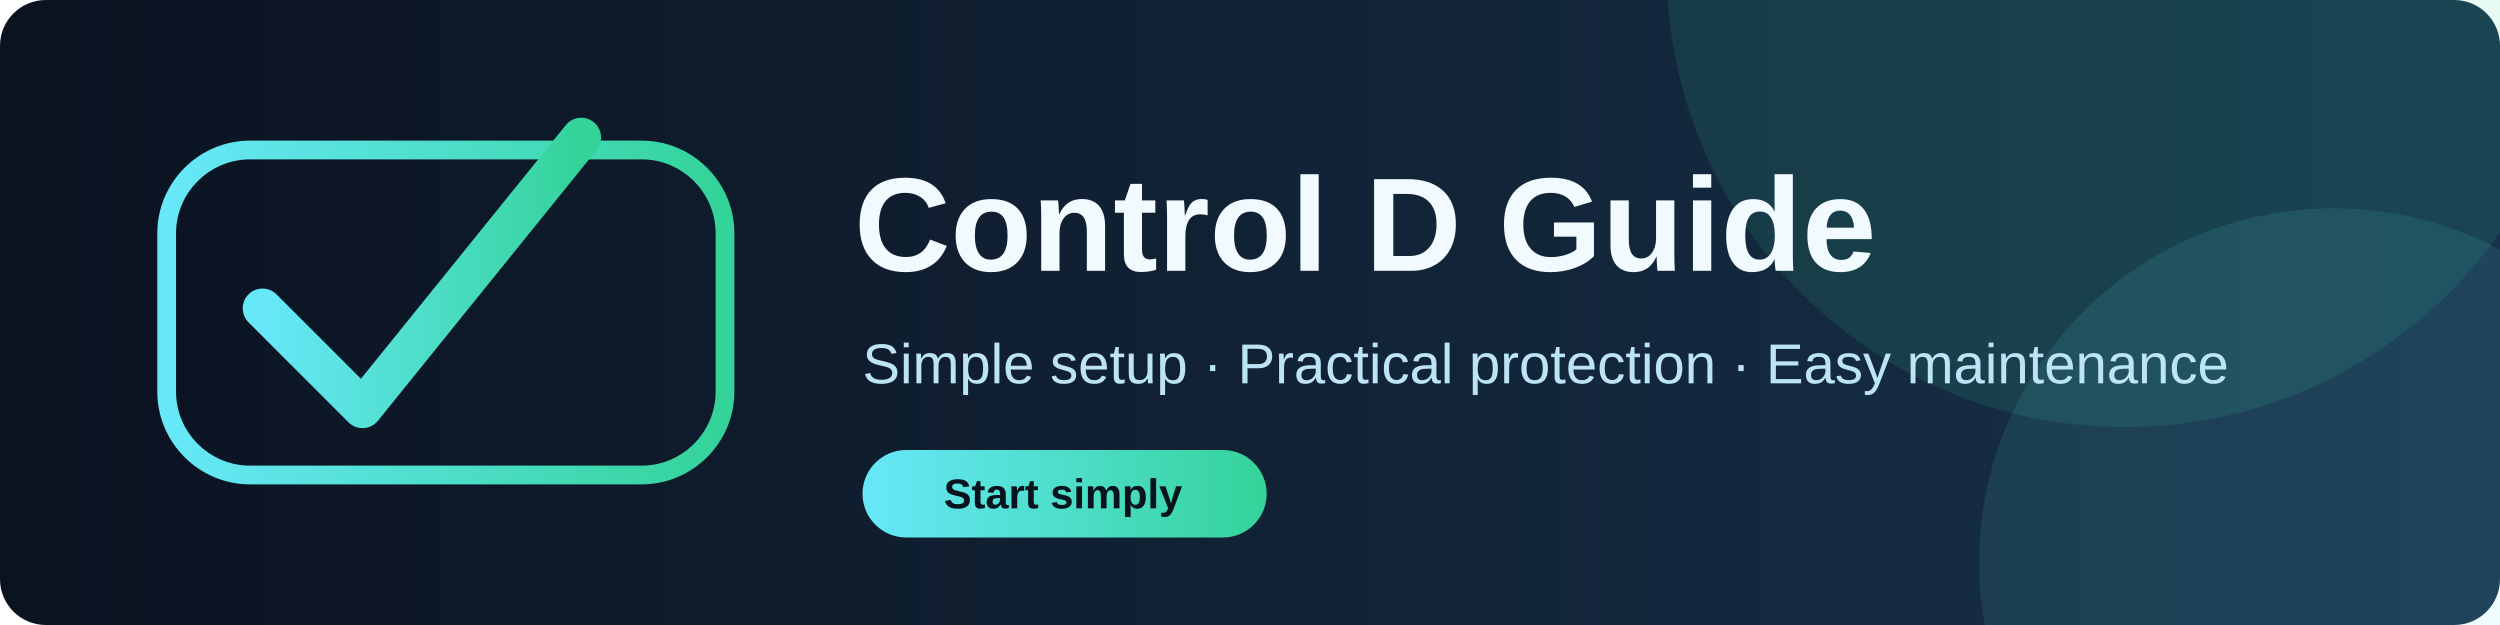
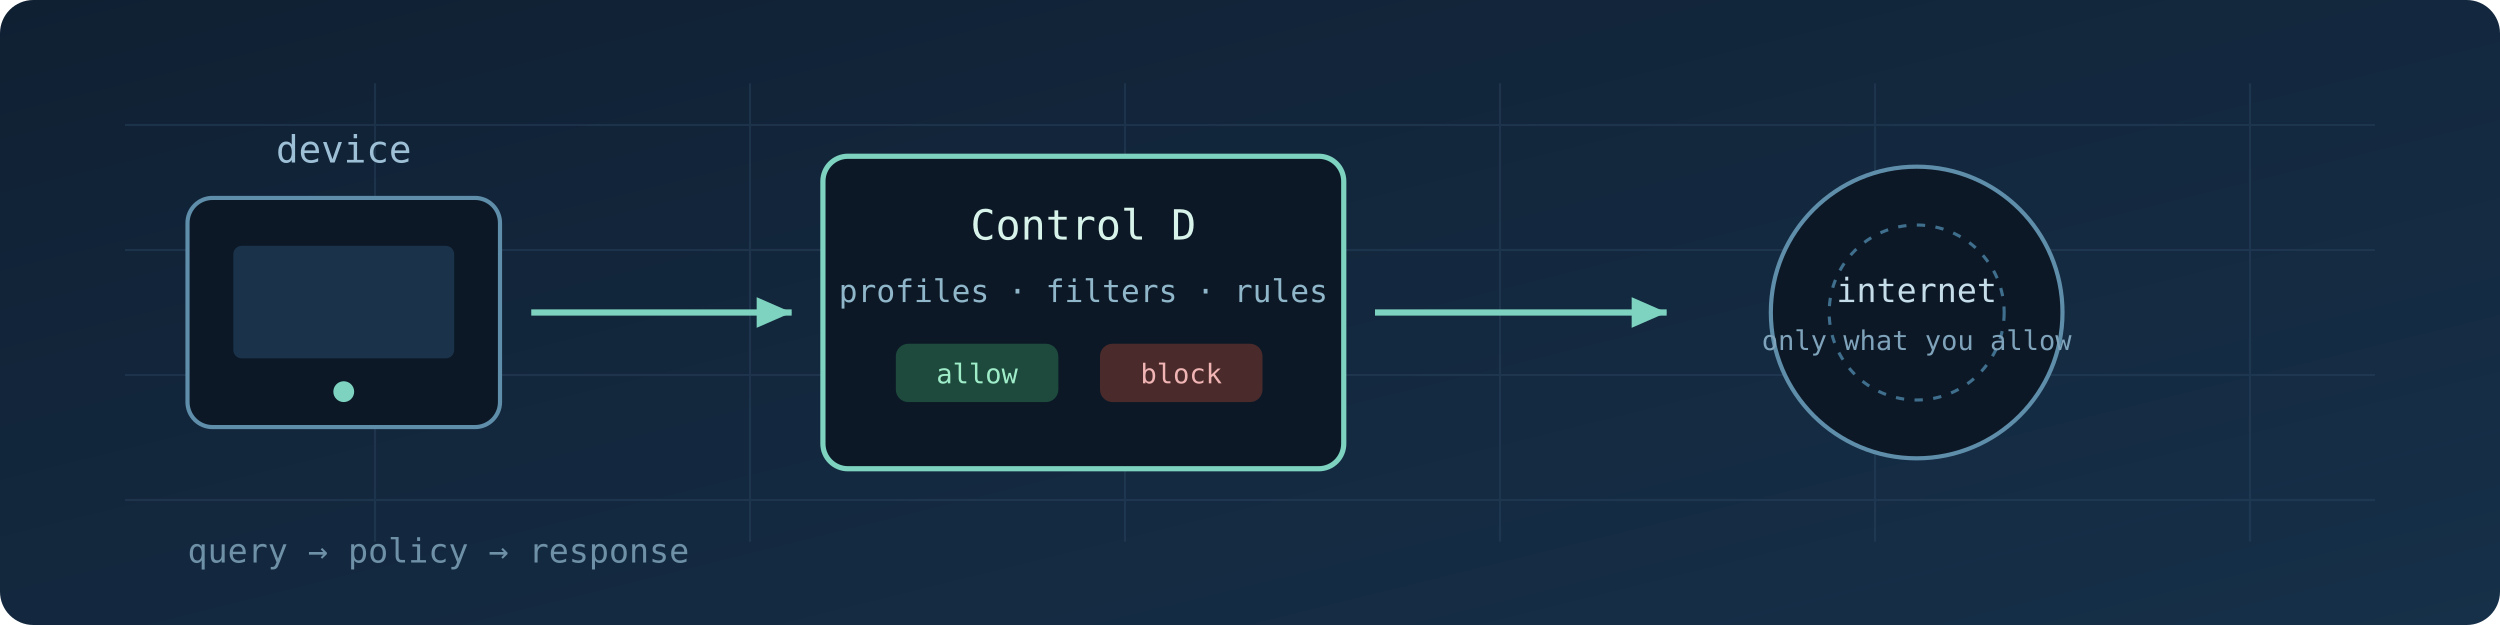
<svg xmlns="http://www.w3.org/2000/svg" viewBox="0 0 1200 300" role="img" aria-labelledby="title desc">
  <defs>
-     <linearGradient id="bg" x1="0" x2="1">
-       <stop offset="0" stop-color="#0b1220" />
-       <stop offset="1" stop-color="#17324a" />
+     <linearGradient id="panel" x1="0" y1="0" x2="1" y2="1">
+       <stop offset="0%" stop-color="#102033" />
+       <stop offset="100%" stop-color="#163049" />
    </linearGradient>
-     <linearGradient id="accent" x1="0" x2="1">
-       <stop offset="0" stop-color="#67e8f9" />
-       <stop offset="1" stop-color="#34d399" />
-     </linearGradient>
+     <marker id="arrow" viewBox="0 0 10 10" refX="8" refY="5" markerWidth="7" markerHeight="7" orient="auto-start-reverse">
+       <path d="M0 1.5 L8 5 L0 8.5 Z" fill="#7dd3c0" />
+     </marker>
  </defs>
-   <rect width="1200" height="300" fill="url(#bg)" rx="22" />
-   <circle cx="1020" cy="-15" r="220" fill="#34d399" opacity=".12" />
-   <circle cx="1120" cy="270" r="170" fill="#67e8f9" opacity=".10" />
-   <path d="M120 72h188c22 0 40 18 40 40v76c0 22-18 40-40 40H120c-22 0-40-18-40-40v-76c0-22 18-40 40-40Z" fill="none" stroke="url(#accent)" stroke-width="9" />
-   <path d="m126 148 48 48 105-130" fill="none" stroke="url(#accent)" stroke-width="19" stroke-linecap="round" stroke-linejoin="round" />
-   <text x="410" y="130" font-family="Arial,Helvetica,sans-serif" font-size="64" font-weight="700" fill="#f1faff">Control D Guide</text>
-   <text x="414" y="184" font-family="Arial,Helvetica,sans-serif" font-size="27" fill="#bde4f4">Simple setup · Practical protection · Easy maintenance</text>
-   <rect x="414" y="216" width="194" height="42" rx="21" fill="url(#accent)" />
-   <text x="453" y="244" font-family="Arial,Helvetica,sans-serif" font-size="20" font-weight="700" fill="#07131d">Start simply</text>
+   <rect width="1200" height="300" rx="16" fill="url(#panel)" />
+   <g stroke="#2a4560" stroke-width="1" opacity=".45">
+     <path d="M60 60 H1140 M60 120 H1140 M60 180 H1140 M60 240 H1140" />
+     <path d="M180 40 V260 M360 40 V260 M540 40 V260 M720 40 V260 M900 40 V260 M1080 40 V260" />
+   </g>
+   <rect x="90" y="95" width="150" height="110" rx="12" fill="#0c1826" stroke="#5f8eab" stroke-width="2" />
+   <rect x="112" y="118" width="106" height="54" rx="4" fill="#1a334a" />
+   <circle cx="165" cy="188" r="5" fill="#7dd3c0" />
+   <text x="165" y="78" text-anchor="middle" font-family="ui-monospace,SFMono-Regular,Menlo,Consolas,monospace" font-size="18" fill="#9ec0d6">device</text>
+   <line x1="255" y1="150" x2="380" y2="150" stroke="#7dd3c0" stroke-width="3" marker-end="url(#arrow)" />
+   <rect x="395" y="75" width="250" height="150" rx="12" fill="#0c1826" stroke="#7dd3c0" stroke-width="2.5" />
+   <text x="520" y="115" text-anchor="middle" font-family="ui-monospace,SFMono-Regular,Menlo,Consolas,monospace" font-size="20" fill="#d7f3ea">Control D</text>
+   <text x="520" y="145" text-anchor="middle" font-family="ui-monospace,SFMono-Regular,Menlo,Consolas,monospace" font-size="15" fill="#8fb6c9">profiles · filters · rules</text>
+   <rect x="430" y="165" width="78" height="28" rx="6" fill="#1d4a3c" />
+   <text x="469" y="184" text-anchor="middle" font-family="ui-monospace,SFMono-Regular,Menlo,Consolas,monospace" font-size="13" fill="#9fecc9">allow</text>
+   <rect x="528" y="165" width="78" height="28" rx="6" fill="#4a2a2a" />
+   <text x="567" y="184" text-anchor="middle" font-family="ui-monospace,SFMono-Regular,Menlo,Consolas,monospace" font-size="13" fill="#f0b4b4">block</text>
+   <line x1="660" y1="150" x2="800" y2="150" stroke="#7dd3c0" stroke-width="3" marker-end="url(#arrow)" />
+   <circle cx="920" cy="150" r="70" fill="#0c1826" stroke="#5f8eab" stroke-width="2" />
+   <circle cx="920" cy="150" r="42" fill="none" stroke="#3f6f8d" stroke-width="1.5" stroke-dasharray="4 5" />
+   <text x="920" y="145" text-anchor="middle" font-family="ui-monospace,SFMono-Regular,Menlo,Consolas,monospace" font-size="16" fill="#c5dce9">internet</text>
+   <text x="920" y="168" text-anchor="middle" font-family="ui-monospace,SFMono-Regular,Menlo,Consolas,monospace" font-size="13" fill="#7fa3ba">only what you allow</text>
+   <text x="90" y="270" font-family="ui-monospace,SFMono-Regular,Menlo,Consolas,monospace" font-size="16" fill="#6f91a8">query → policy → response</text>
</svg>
